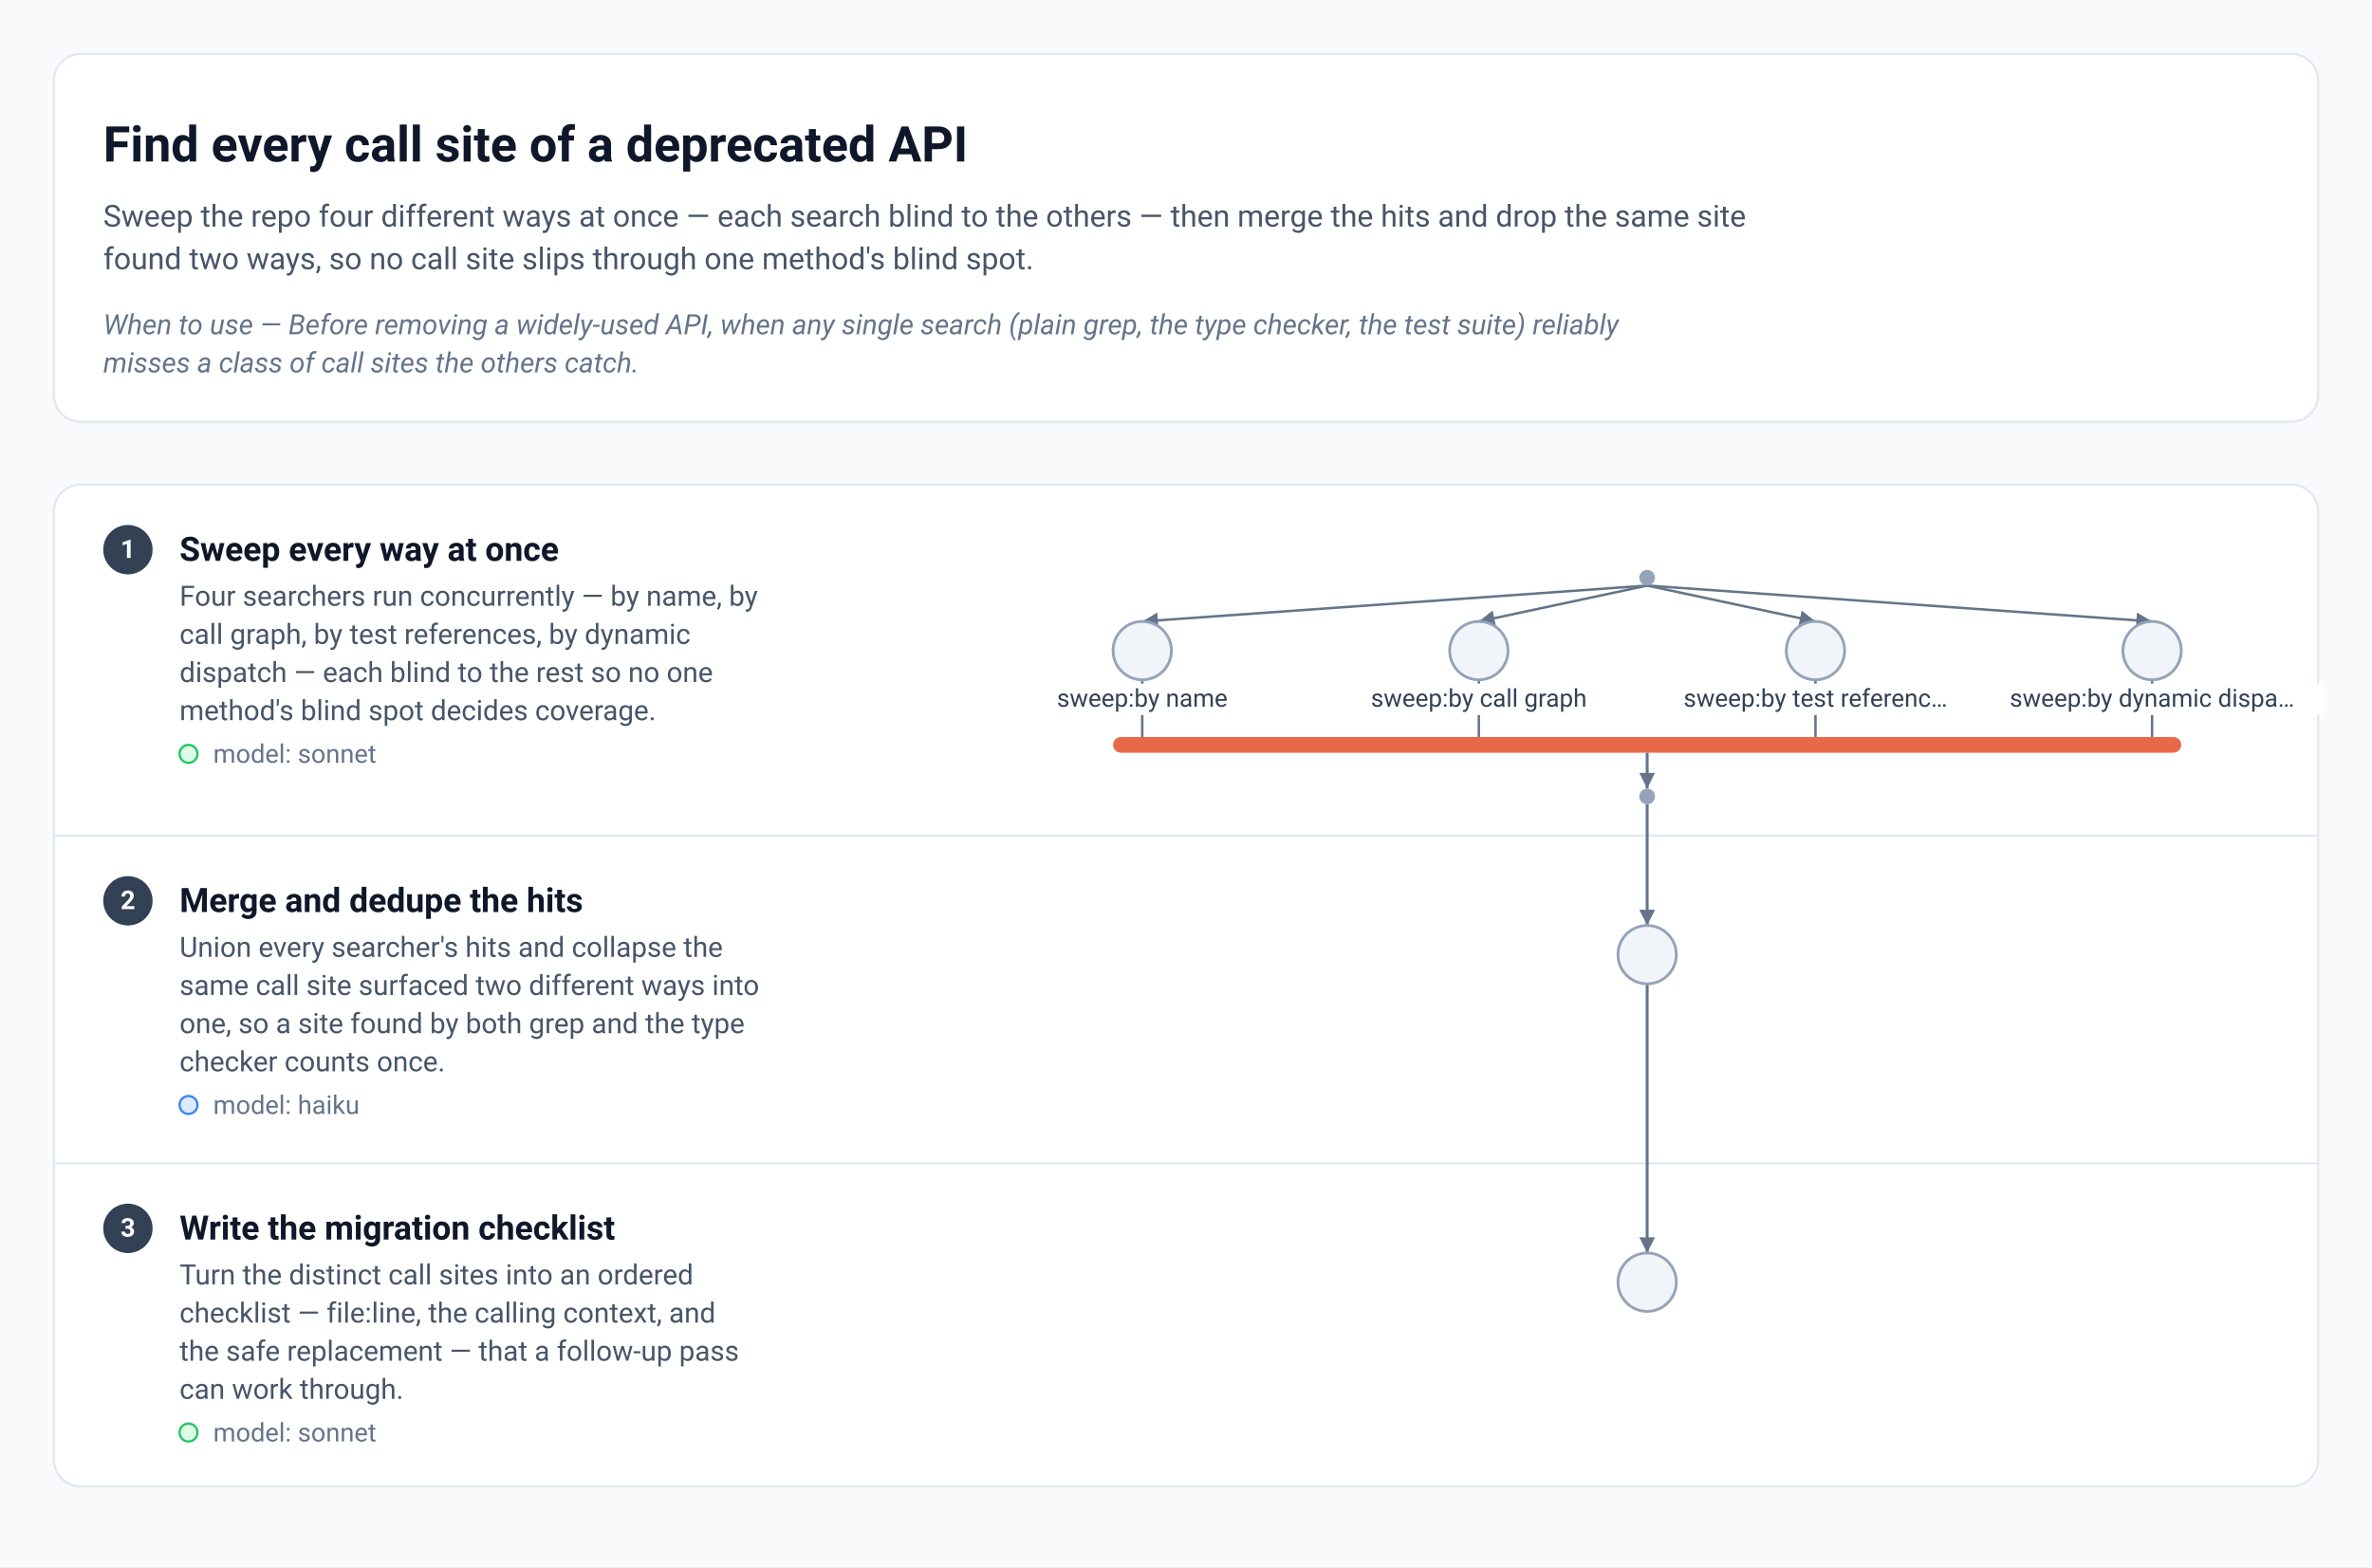
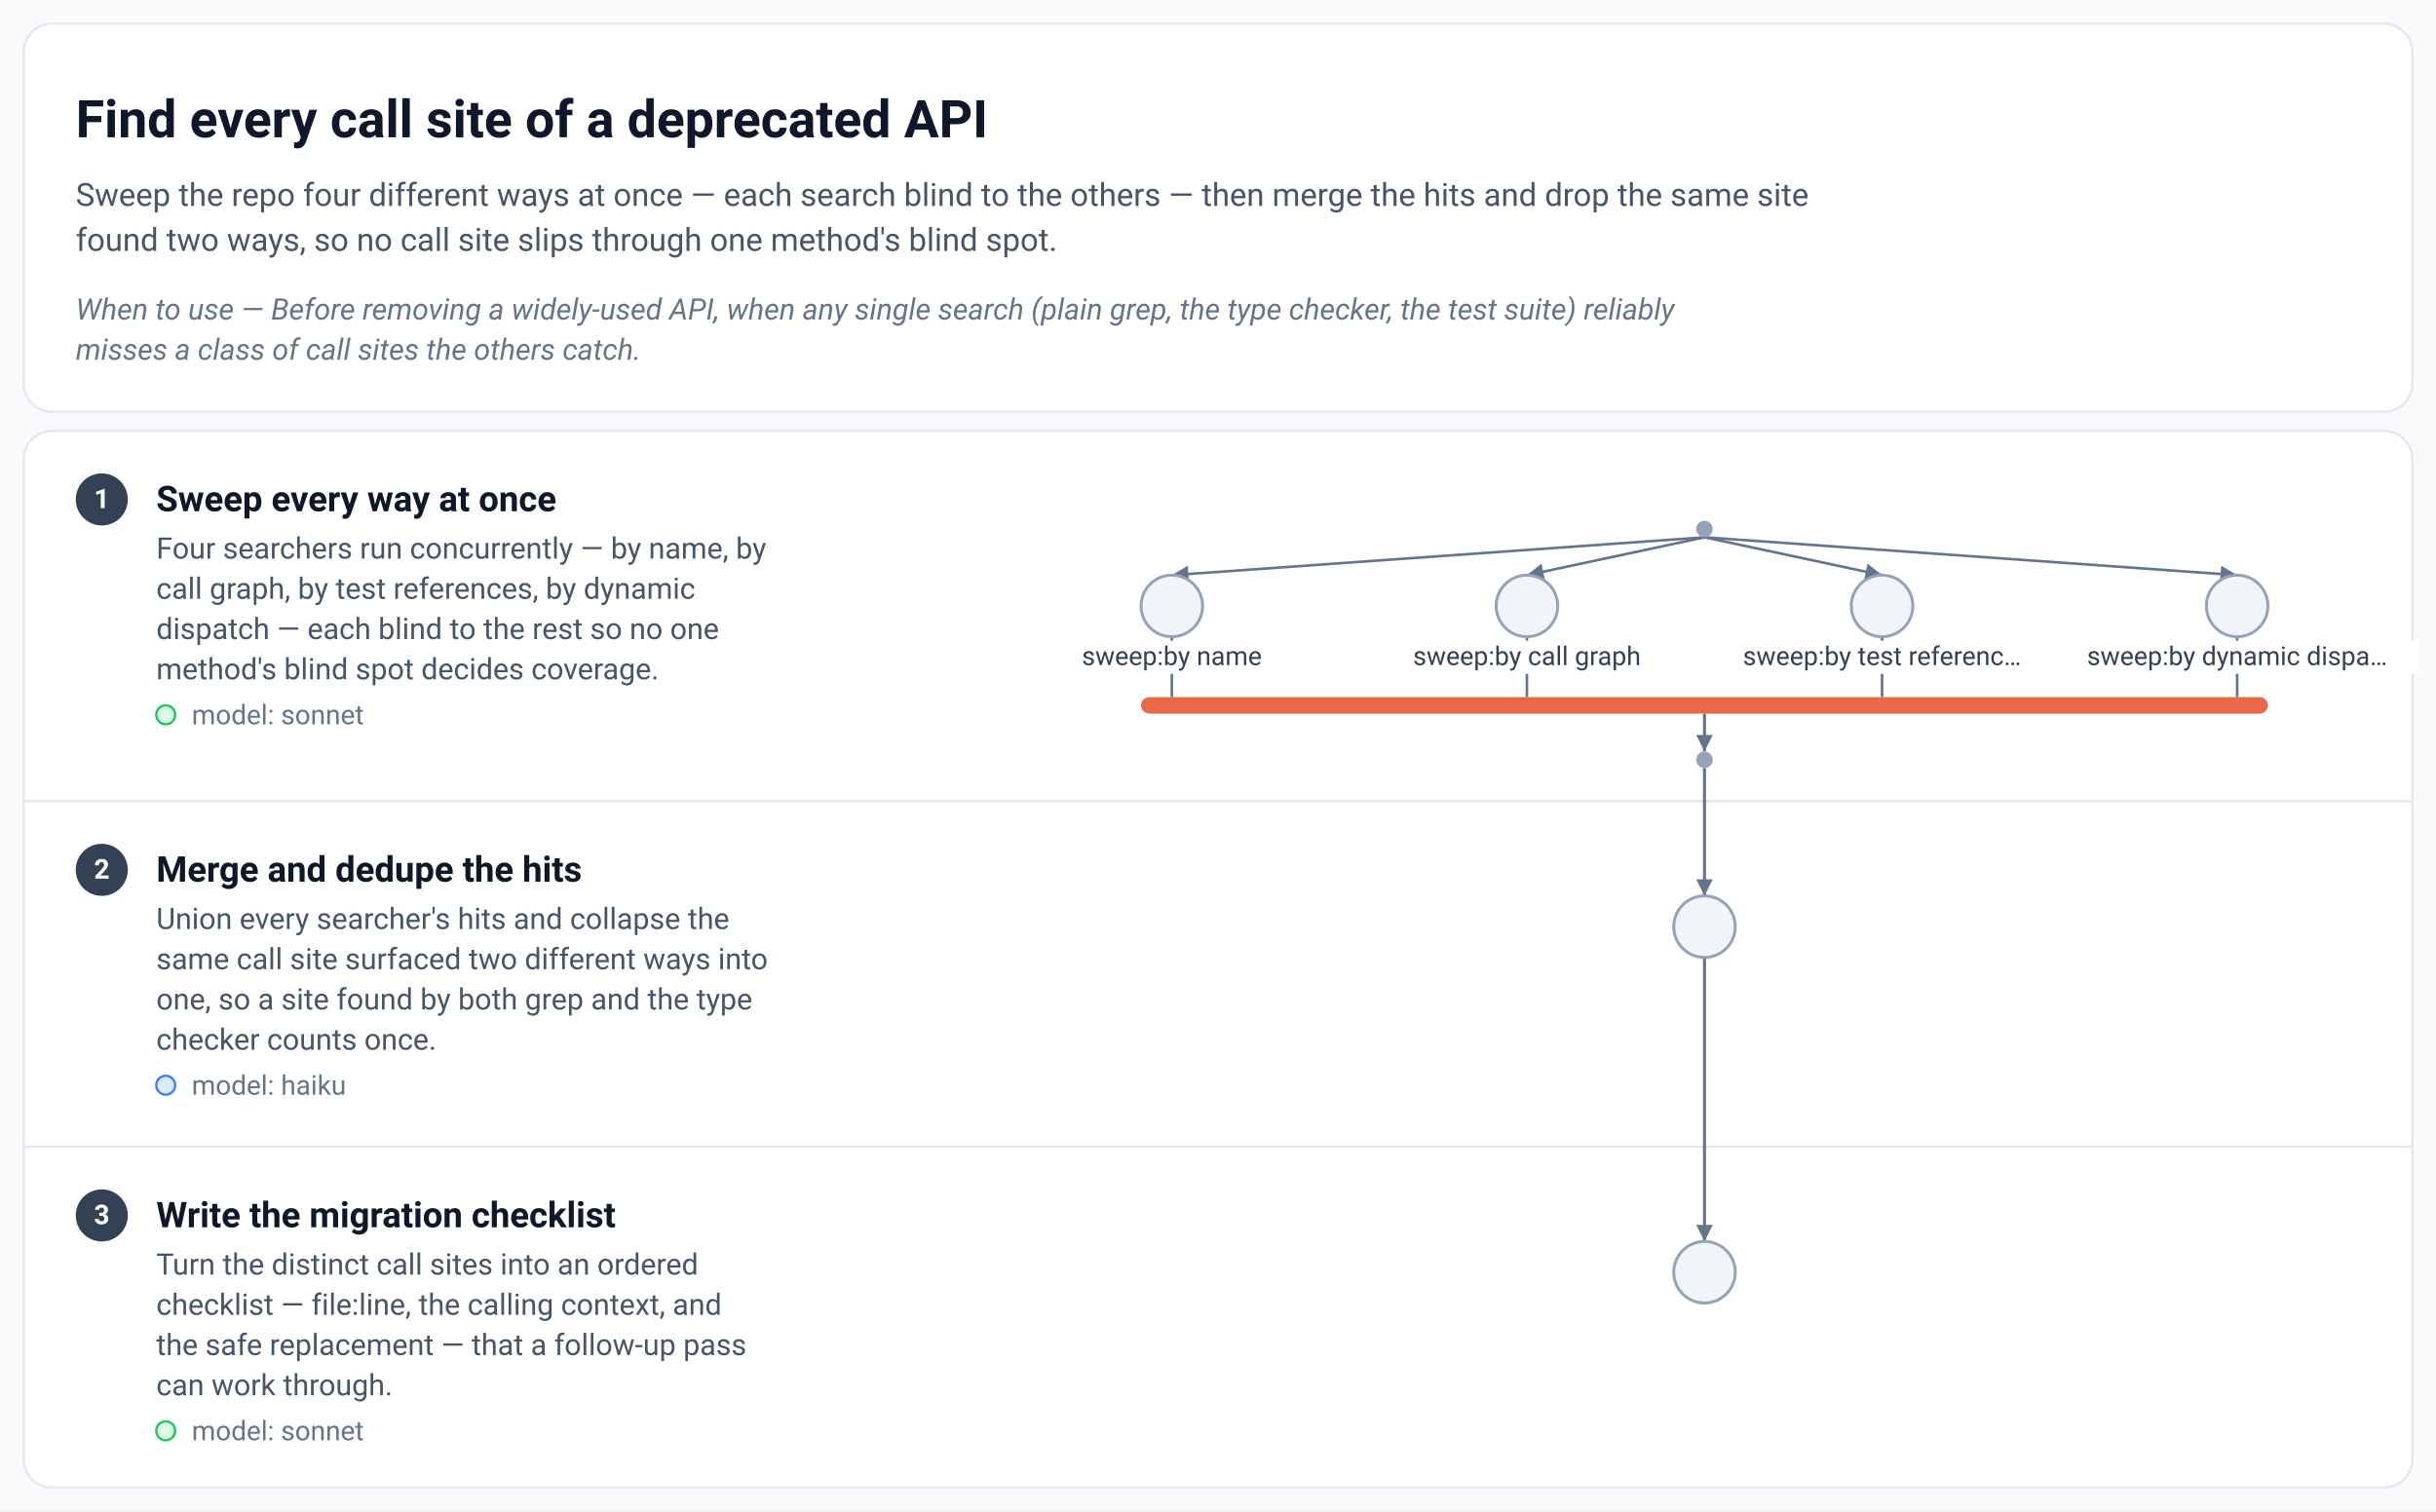
- <svg xmlns="http://www.w3.org/2000/svg" width="1057" height="698.5" viewBox="0 0 1057 698.5" font-family="-apple-system, BlinkMacSystemFont, 'Segoe UI', Roboto, Helvetica, Arial, sans-serif">
-   <rect width="1057" height="698.5" fill="#f8fafc" />
-   <g transform="translate(0 24)">
+ <svg xmlns="http://www.w3.org/2000/svg" width="1029" height="638.5" viewBox="0 0 1029 638.5" font-family="-apple-system, BlinkMacSystemFont, 'Segoe UI', Roboto, Helvetica, Arial, sans-serif">
+   <rect width="1029" height="638.5" fill="#f8fafc" />
+   <g transform="translate(0 10)">
    <g class="header-card">
-       <rect x="24" y="0" width="1009" height="164" rx="12" fill="#ffffff" stroke="#e2e8f0" stroke-width="1" />
-       <text x="46" y="48" font-size="22" fill="#0f172a" font-weight="700">Find every call site of a deprecated API</text>
-       <text x="46" y="77" font-size="13.5" fill="#475569">Sweep the repo four different ways at once — each search blind to the others — then merge the hits and drop the same site</text>
-       <text x="46" y="96" font-size="13.5" fill="#475569">found two ways, so no call site slips through one method's blind spot.</text>
-       <text x="46" y="125" font-size="12.5" fill="#64748b" font-style="italic">When to use — Before removing a widely-used API, when any single search (plain grep, the type checker, the test suite) reliably</text>
-       <text x="46" y="142" font-size="12.5" fill="#64748b" font-style="italic">misses a class of call sites the others catch.</text>
+       <rect x="10" y="0" width="1009" height="164" rx="12" fill="#ffffff" stroke="#e2e8f0" stroke-width="1" />
+       <text x="32" y="48" font-size="22" fill="#0f172a" font-weight="700">Find every call site of a deprecated API</text>
+       <text x="32" y="77" font-size="13.5" fill="#475569">Sweep the repo four different ways at once — each search blind to the others — then merge the hits and drop the same site</text>
+       <text x="32" y="96" font-size="13.5" fill="#475569">found two ways, so no call site slips through one method's blind spot.</text>
+       <text x="32" y="125" font-size="12.5" fill="#64748b" font-style="italic">When to use — Before removing a widely-used API, when any single search (plain grep, the type checker, the test suite) reliably</text>
+       <text x="32" y="142" font-size="12.5" fill="#64748b" font-style="italic">misses a class of call sites the others catch.</text>
    </g>
  </g>
-   <g transform="translate(0 204)">
-     <rect x="24" y="12" width="1009" height="446.5" rx="12" fill="#ffffff" stroke="#e2e8f0" stroke-width="1" />
+   <g transform="translate(0 182)">
+     <rect x="10" y="0" width="1009" height="446.5" rx="12" fill="#ffffff" stroke="#e2e8f0" stroke-width="1" />
    <g class="swimlane" />
    <g class="swimlane">
-       <line x1="24" y1="168.5" x2="1033" y2="168.5" stroke="#e2e8f0" stroke-width="1" />
+       <line x1="10" y1="156.5" x2="1019" y2="156.5" stroke="#e2e8f0" stroke-width="1" />
    </g>
    <g class="swimlane">
-       <line x1="24" y1="314.5" x2="1033" y2="314.5" stroke="#e2e8f0" stroke-width="1" />
+       <line x1="10" y1="302.5" x2="1019" y2="302.5" stroke="#e2e8f0" stroke-width="1" />
    </g>
-     <g transform="translate(0 12)">
+     <g transform="translate(0 0)">
      <g class="lane-label">
-         <circle cx="57" cy="29" r="11" fill="#334155" />
-         <text x="57" y="32.7" font-size="11.5" fill="#ffffff" font-weight="700" text-anchor="middle">1</text>
-         <text x="80" y="34" font-size="15" fill="#0f172a" font-weight="700">Sweep every way at once</text>
-         <text x="80" y="54" font-size="12.5" fill="#475569">Four searchers run concurrently — by name, by</text>
-         <text x="80" y="71" font-size="12.5" fill="#475569">call graph, by test references, by dynamic</text>
-         <text x="80" y="88" font-size="12.5" fill="#475569">dispatch — each blind to the rest so no one</text>
-         <text x="80" y="105" font-size="12.5" fill="#475569">method's blind spot decides coverage.</text>
-         <circle cx="84" cy="120" r="4" fill="#dcfce7" stroke="#22c55e" stroke-width="1" />
-         <text x="95" y="124" font-size="11.5" fill="#64748b">model: sonnet</text>
+         <circle cx="43" cy="29" r="11" fill="#334155" />
+         <text x="43" y="32.7" font-size="11.5" fill="#ffffff" font-weight="700" text-anchor="middle">1</text>
+         <text x="66" y="34" font-size="15" fill="#0f172a" font-weight="700">Sweep every way at once</text>
+         <text x="66" y="54" font-size="12.5" fill="#475569">Four searchers run concurrently — by name, by</text>
+         <text x="66" y="71" font-size="12.5" fill="#475569">call graph, by test references, by dynamic</text>
+         <text x="66" y="88" font-size="12.5" fill="#475569">dispatch — each blind to the rest so no one</text>
+         <text x="66" y="105" font-size="12.5" fill="#475569">method's blind spot decides coverage.</text>
+         <circle cx="70" cy="120" r="4" fill="#dcfce7" stroke="#22c55e" stroke-width="1" />
+         <text x="81" y="124" font-size="11.5" fill="#64748b">model: sonnet</text>
      </g>
    </g>
-     <g transform="translate(0 168.5)">
+     <g transform="translate(0 156.5)">
      <g class="lane-label">
-         <circle cx="57" cy="29" r="11" fill="#334155" />
-         <text x="57" y="32.7" font-size="11.5" fill="#ffffff" font-weight="700" text-anchor="middle">2</text>
-         <text x="80" y="34" font-size="15" fill="#0f172a" font-weight="700">Merge and dedupe the hits</text>
-         <text x="80" y="54" font-size="12.5" fill="#475569">Union every searcher's hits and collapse the</text>
-         <text x="80" y="71" font-size="12.5" fill="#475569">same call site surfaced two different ways into</text>
-         <text x="80" y="88" font-size="12.5" fill="#475569">one, so a site found by both grep and the type</text>
-         <text x="80" y="105" font-size="12.5" fill="#475569">checker counts once.</text>
-         <circle cx="84" cy="120" r="4" fill="#dbeafe" stroke="#3b82f6" stroke-width="1" />
-         <text x="95" y="124" font-size="11.5" fill="#64748b">model: haiku</text>
+         <circle cx="43" cy="29" r="11" fill="#334155" />
+         <text x="43" y="32.7" font-size="11.5" fill="#ffffff" font-weight="700" text-anchor="middle">2</text>
+         <text x="66" y="34" font-size="15" fill="#0f172a" font-weight="700">Merge and dedupe the hits</text>
+         <text x="66" y="54" font-size="12.5" fill="#475569">Union every searcher's hits and collapse the</text>
+         <text x="66" y="71" font-size="12.5" fill="#475569">same call site surfaced two different ways into</text>
+         <text x="66" y="88" font-size="12.5" fill="#475569">one, so a site found by both grep and the type</text>
+         <text x="66" y="105" font-size="12.5" fill="#475569">checker counts once.</text>
+         <circle cx="70" cy="120" r="4" fill="#dbeafe" stroke="#3b82f6" stroke-width="1" />
+         <text x="81" y="124" font-size="11.5" fill="#64748b">model: haiku</text>
      </g>
    </g>
-     <g transform="translate(0 314.5)">
+     <g transform="translate(0 302.5)">
      <g class="lane-label">
-         <circle cx="57" cy="29" r="11" fill="#334155" />
-         <text x="57" y="32.7" font-size="11.5" fill="#ffffff" font-weight="700" text-anchor="middle">3</text>
-         <text x="80" y="34" font-size="15" fill="#0f172a" font-weight="700">Write the migration checklist</text>
-         <text x="80" y="54" font-size="12.5" fill="#475569">Turn the distinct call sites into an ordered</text>
-         <text x="80" y="71" font-size="12.5" fill="#475569">checklist — file:line, the calling context, and</text>
-         <text x="80" y="88" font-size="12.5" fill="#475569">the safe replacement — that a follow-up pass</text>
-         <text x="80" y="105" font-size="12.5" fill="#475569">can work through.</text>
-         <circle cx="84" cy="120" r="4" fill="#dcfce7" stroke="#22c55e" stroke-width="1" />
-         <text x="95" y="124" font-size="11.5" fill="#64748b">model: sonnet</text>
+         <circle cx="43" cy="29" r="11" fill="#334155" />
+         <text x="43" y="32.7" font-size="11.5" fill="#ffffff" font-weight="700" text-anchor="middle">3</text>
+         <text x="66" y="34" font-size="15" fill="#0f172a" font-weight="700">Write the migration checklist</text>
+         <text x="66" y="54" font-size="12.5" fill="#475569">Turn the distinct call sites into an ordered</text>
+         <text x="66" y="71" font-size="12.5" fill="#475569">checklist — file:line, the calling context, and</text>
+         <text x="66" y="88" font-size="12.5" fill="#475569">the safe replacement — that a follow-up pass</text>
+         <text x="66" y="105" font-size="12.5" fill="#475569">can work through.</text>
+         <circle cx="70" cy="120" r="4" fill="#dcfce7" stroke="#22c55e" stroke-width="1" />
+         <text x="81" y="124" font-size="11.5" fill="#64748b">model: sonnet</text>
      </g>
    </g>
-     <g class="topology" transform="translate(430 0)">
+     <g class="topology" transform="translate(416 0)">
      <g class="edge">
-         <path d="M 304 57 L 79 73" fill="none" stroke="#64748b" stroke-width="1.1" />
-         <polygon points="79,73 85.73,69.01 86.23,75.99" fill="#64748b" />
+         <path d="M 304 45 L 79 61" fill="none" stroke="#64748b" stroke-width="1.1" />
+         <polygon points="79,61 85.73,57.01 86.23,63.99" fill="#64748b" />
      </g>
      <g class="edge">
-         <path d="M 304 57 L 229 73" fill="none" stroke="#64748b" stroke-width="1.1" />
-         <polygon points="229,73 235.12,68.12 236.58,74.96" fill="#64748b" />
+         <path d="M 304 45 L 229 61" fill="none" stroke="#64748b" stroke-width="1.1" />
+         <polygon points="229,61 235.12,56.12 236.58,62.96" fill="#64748b" />
      </g>
      <g class="edge">
-         <path d="M 304 57 L 379 73" fill="none" stroke="#64748b" stroke-width="1.1" />
-         <polygon points="379,73 371.42,74.96 372.88,68.12" fill="#64748b" />
+         <path d="M 304 45 L 379 61" fill="none" stroke="#64748b" stroke-width="1.1" />
+         <polygon points="379,61 371.42,62.96 372.88,56.12" fill="#64748b" />
      </g>
      <g class="edge">
-         <path d="M 304 57 L 529 73" fill="none" stroke="#64748b" stroke-width="1.1" />
-         <polygon points="529,73 521.77,75.99 522.27,69.01" fill="#64748b" />
+         <path d="M 304 45 L 529 61" fill="none" stroke="#64748b" stroke-width="1.1" />
+         <polygon points="529,61 521.77,63.99 522.27,57.01" fill="#64748b" />
      </g>
      <g class="edge">
-         <path d="M 79 99 L 79 124.5" fill="none" stroke="#64748b" stroke-width="1.1" />
+         <path d="M 79 87 L 79 112.5" fill="none" stroke="#64748b" stroke-width="1.1" />
      </g>
      <g class="edge">
-         <path d="M 229 99 L 229 124.5" fill="none" stroke="#64748b" stroke-width="1.1" />
+         <path d="M 229 87 L 229 112.5" fill="none" stroke="#64748b" stroke-width="1.1" />
      </g>
      <g class="edge">
-         <path d="M 379 99 L 379 124.5" fill="none" stroke="#64748b" stroke-width="1.1" />
+         <path d="M 379 87 L 379 112.5" fill="none" stroke="#64748b" stroke-width="1.1" />
      </g>
      <g class="edge">
-         <path d="M 529 99 L 529 124.5" fill="none" stroke="#64748b" stroke-width="1.1" />
+         <path d="M 529 87 L 529 112.5" fill="none" stroke="#64748b" stroke-width="1.1" />
      </g>
      <g class="edge">
-         <path d="M 304 131.5 L 304 147.5" fill="none" stroke="#64748b" stroke-width="1.3" />
-         <polygon points="304,147.5 300.5,140.5 307.5,140.5" fill="#64748b" />
+         <path d="M 304 119.5 L 304 135.5" fill="none" stroke="#64748b" stroke-width="1.3" />
+         <polygon points="304,135.5 300.5,128.5 307.5,128.5" fill="#64748b" />
      </g>
      <g class="edge">
-         <path d="M 304 154.5 L 304 208.5" fill="none" stroke="#64748b" stroke-width="1.3" />
-         <polygon points="304,208.5 300.5,201.5 307.5,201.5" fill="#64748b" />
+         <path d="M 304 142.5 L 304 196.5" fill="none" stroke="#64748b" stroke-width="1.3" />
+         <polygon points="304,196.5 300.5,189.5 307.5,189.5" fill="#64748b" />
      </g>
      <g class="edge">
-         <path d="M 304 234.5 L 304 354.5" fill="none" stroke="#64748b" stroke-width="1.3" />
-         <polygon points="304,354.5 300.5,347.5 307.5,347.5" fill="#64748b" />
+         <path d="M 304 222.5 L 304 342.5" fill="none" stroke="#64748b" stroke-width="1.3" />
+         <polygon points="304,342.5 300.5,335.5 307.5,335.5" fill="#64748b" />
      </g>
-       <circle class="hub" cx="304" cy="53.5" r="3.5" fill="#94a3b8" />
+       <circle class="hub" cx="304" cy="41.5" r="3.5" fill="#94a3b8" />
      <g class="agent-node">
-         <circle cx="79" cy="86" r="13" fill="#f1f5f9" stroke="#94a3b8" stroke-width="1.25" />
-         <rect x="34.53" y="100.7" width="88.94" height="14" fill="#ffffff" />
-         <text x="79" y="111" font-size="11" fill="#334155" text-anchor="middle">sweep:by name</text>
+         <circle cx="79" cy="74" r="13" fill="#f1f5f9" stroke="#94a3b8" stroke-width="1.25" />
+         <rect x="34.53" y="88.7" width="88.94" height="14" fill="#ffffff" />
+         <text x="79" y="99" font-size="11" fill="#334155" text-anchor="middle">sweep:by name</text>
      </g>
      <g class="agent-node">
-         <circle cx="229" cy="86" r="13" fill="#f1f5f9" stroke="#94a3b8" stroke-width="1.25" />
-         <rect x="165.39" y="100.7" width="127.22" height="14" fill="#ffffff" />
-         <text x="229" y="111" font-size="11" fill="#334155" text-anchor="middle">sweep:by call graph</text>
+         <circle cx="229" cy="74" r="13" fill="#f1f5f9" stroke="#94a3b8" stroke-width="1.25" />
+         <rect x="165.39" y="88.7" width="127.22" height="14" fill="#ffffff" />
+         <text x="229" y="99" font-size="11" fill="#334155" text-anchor="middle">sweep:by call graph</text>
      </g>
      <g class="agent-node">
-         <circle cx="379" cy="86" r="13" fill="#f1f5f9" stroke="#94a3b8" stroke-width="1.25" />
-         <rect x="302.63" y="100.7" width="152.74" height="14" fill="#ffffff" />
-         <text x="379" y="111" font-size="11" fill="#334155" text-anchor="middle">sweep:by test referenc…</text>
+         <circle cx="379" cy="74" r="13" fill="#f1f5f9" stroke="#94a3b8" stroke-width="1.25" />
+         <rect x="302.63" y="88.7" width="152.74" height="14" fill="#ffffff" />
+         <text x="379" y="99" font-size="11" fill="#334155" text-anchor="middle">sweep:by test referenc…</text>
      </g>
      <g class="agent-node">
-         <circle cx="529" cy="86" r="13" fill="#f1f5f9" stroke="#94a3b8" stroke-width="1.25" />
-         <rect x="452.63" y="100.7" width="152.74" height="14" fill="#ffffff" />
-         <text x="529" y="111" font-size="11" fill="#334155" text-anchor="middle">sweep:by dynamic dispa…</text>
+         <circle cx="529" cy="74" r="13" fill="#f1f5f9" stroke="#94a3b8" stroke-width="1.25" />
+         <rect x="452.63" y="88.7" width="152.74" height="14" fill="#ffffff" />
+         <text x="529" y="99" font-size="11" fill="#334155" text-anchor="middle">sweep:by dynamic dispa…</text>
      </g>
-       <rect class="barrier" x="66" y="124.5" width="476" height="7" rx="3.5" fill="#e8694a" />
-       <circle class="hub" cx="304" cy="151" r="3.5" fill="#94a3b8" />
+       <rect class="barrier" x="66" y="112.5" width="476" height="7" rx="3.5" fill="#e8694a" />
+       <circle class="hub" cx="304" cy="139" r="3.5" fill="#94a3b8" />
      <g class="agent-node">
-         <circle cx="304" cy="221.5" r="13" fill="#f1f5f9" stroke="#94a3b8" stroke-width="1.25" />
+         <circle cx="304" cy="209.5" r="13" fill="#f1f5f9" stroke="#94a3b8" stroke-width="1.25" />
      </g>
      <g class="agent-node">
-         <circle cx="304" cy="367.5" r="13" fill="#f1f5f9" stroke="#94a3b8" stroke-width="1.25" />
+         <circle cx="304" cy="355.5" r="13" fill="#f1f5f9" stroke="#94a3b8" stroke-width="1.25" />
      </g>
    </g>
  </g>
</svg>
